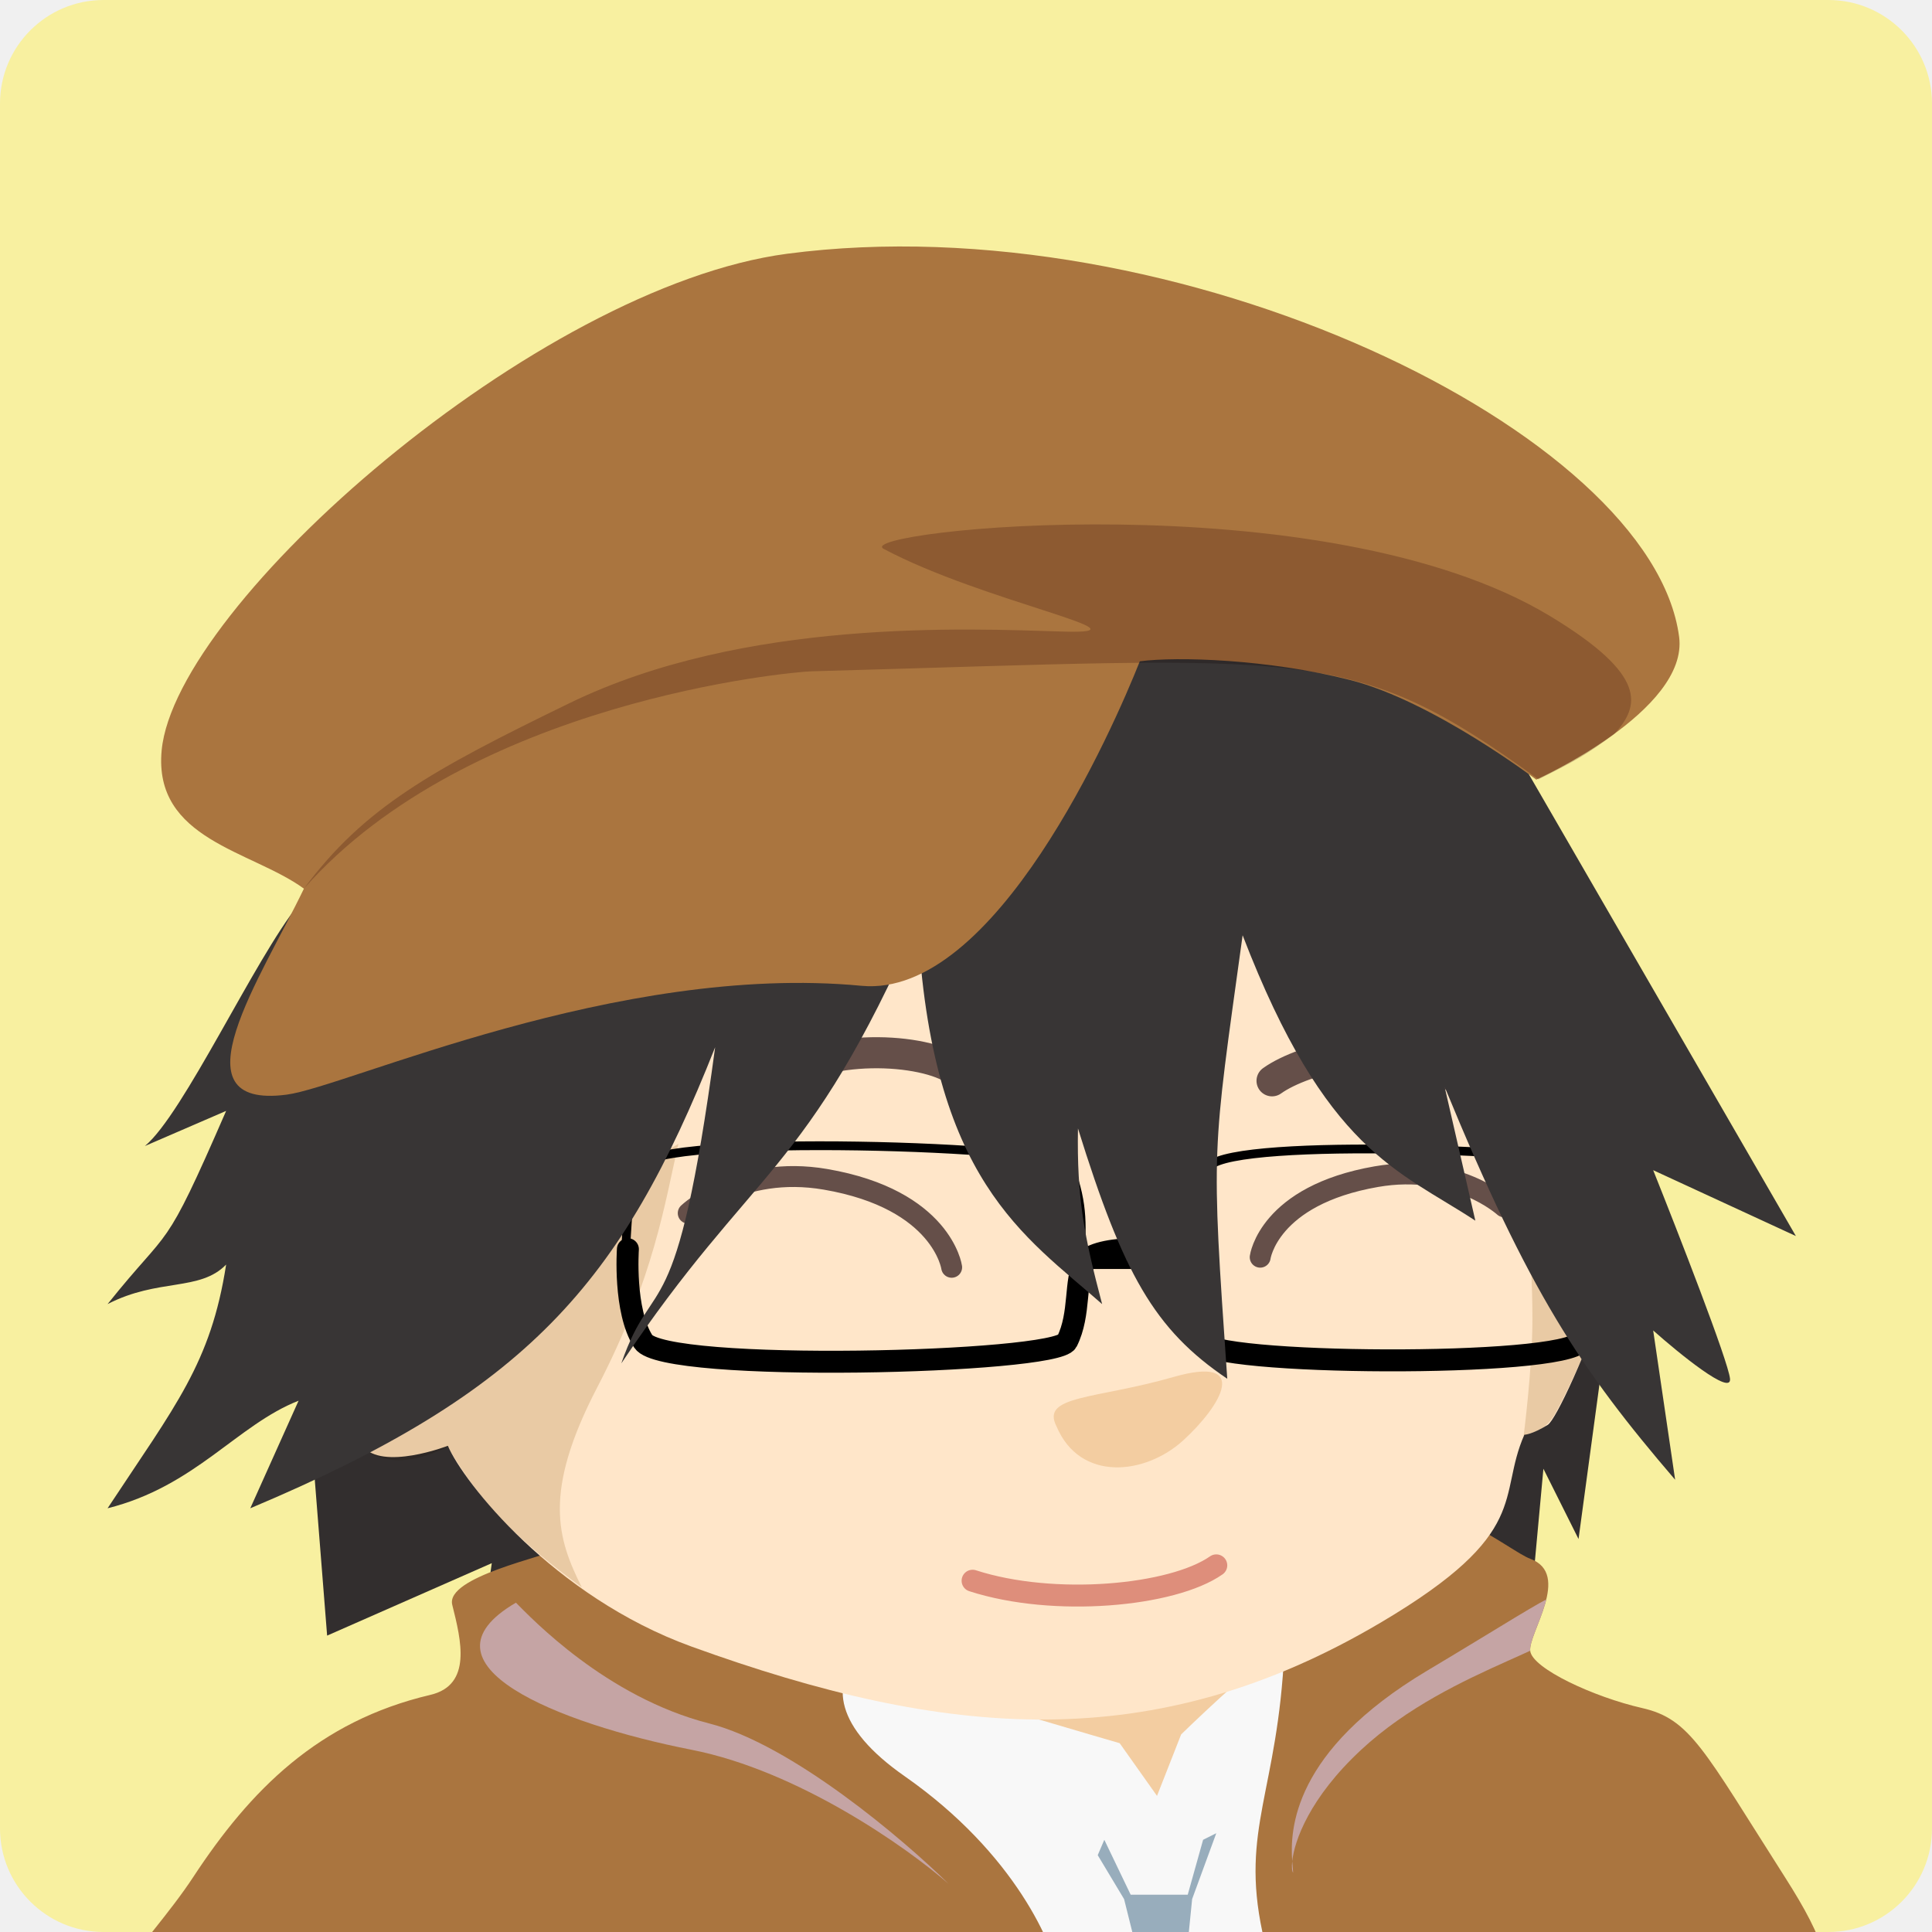
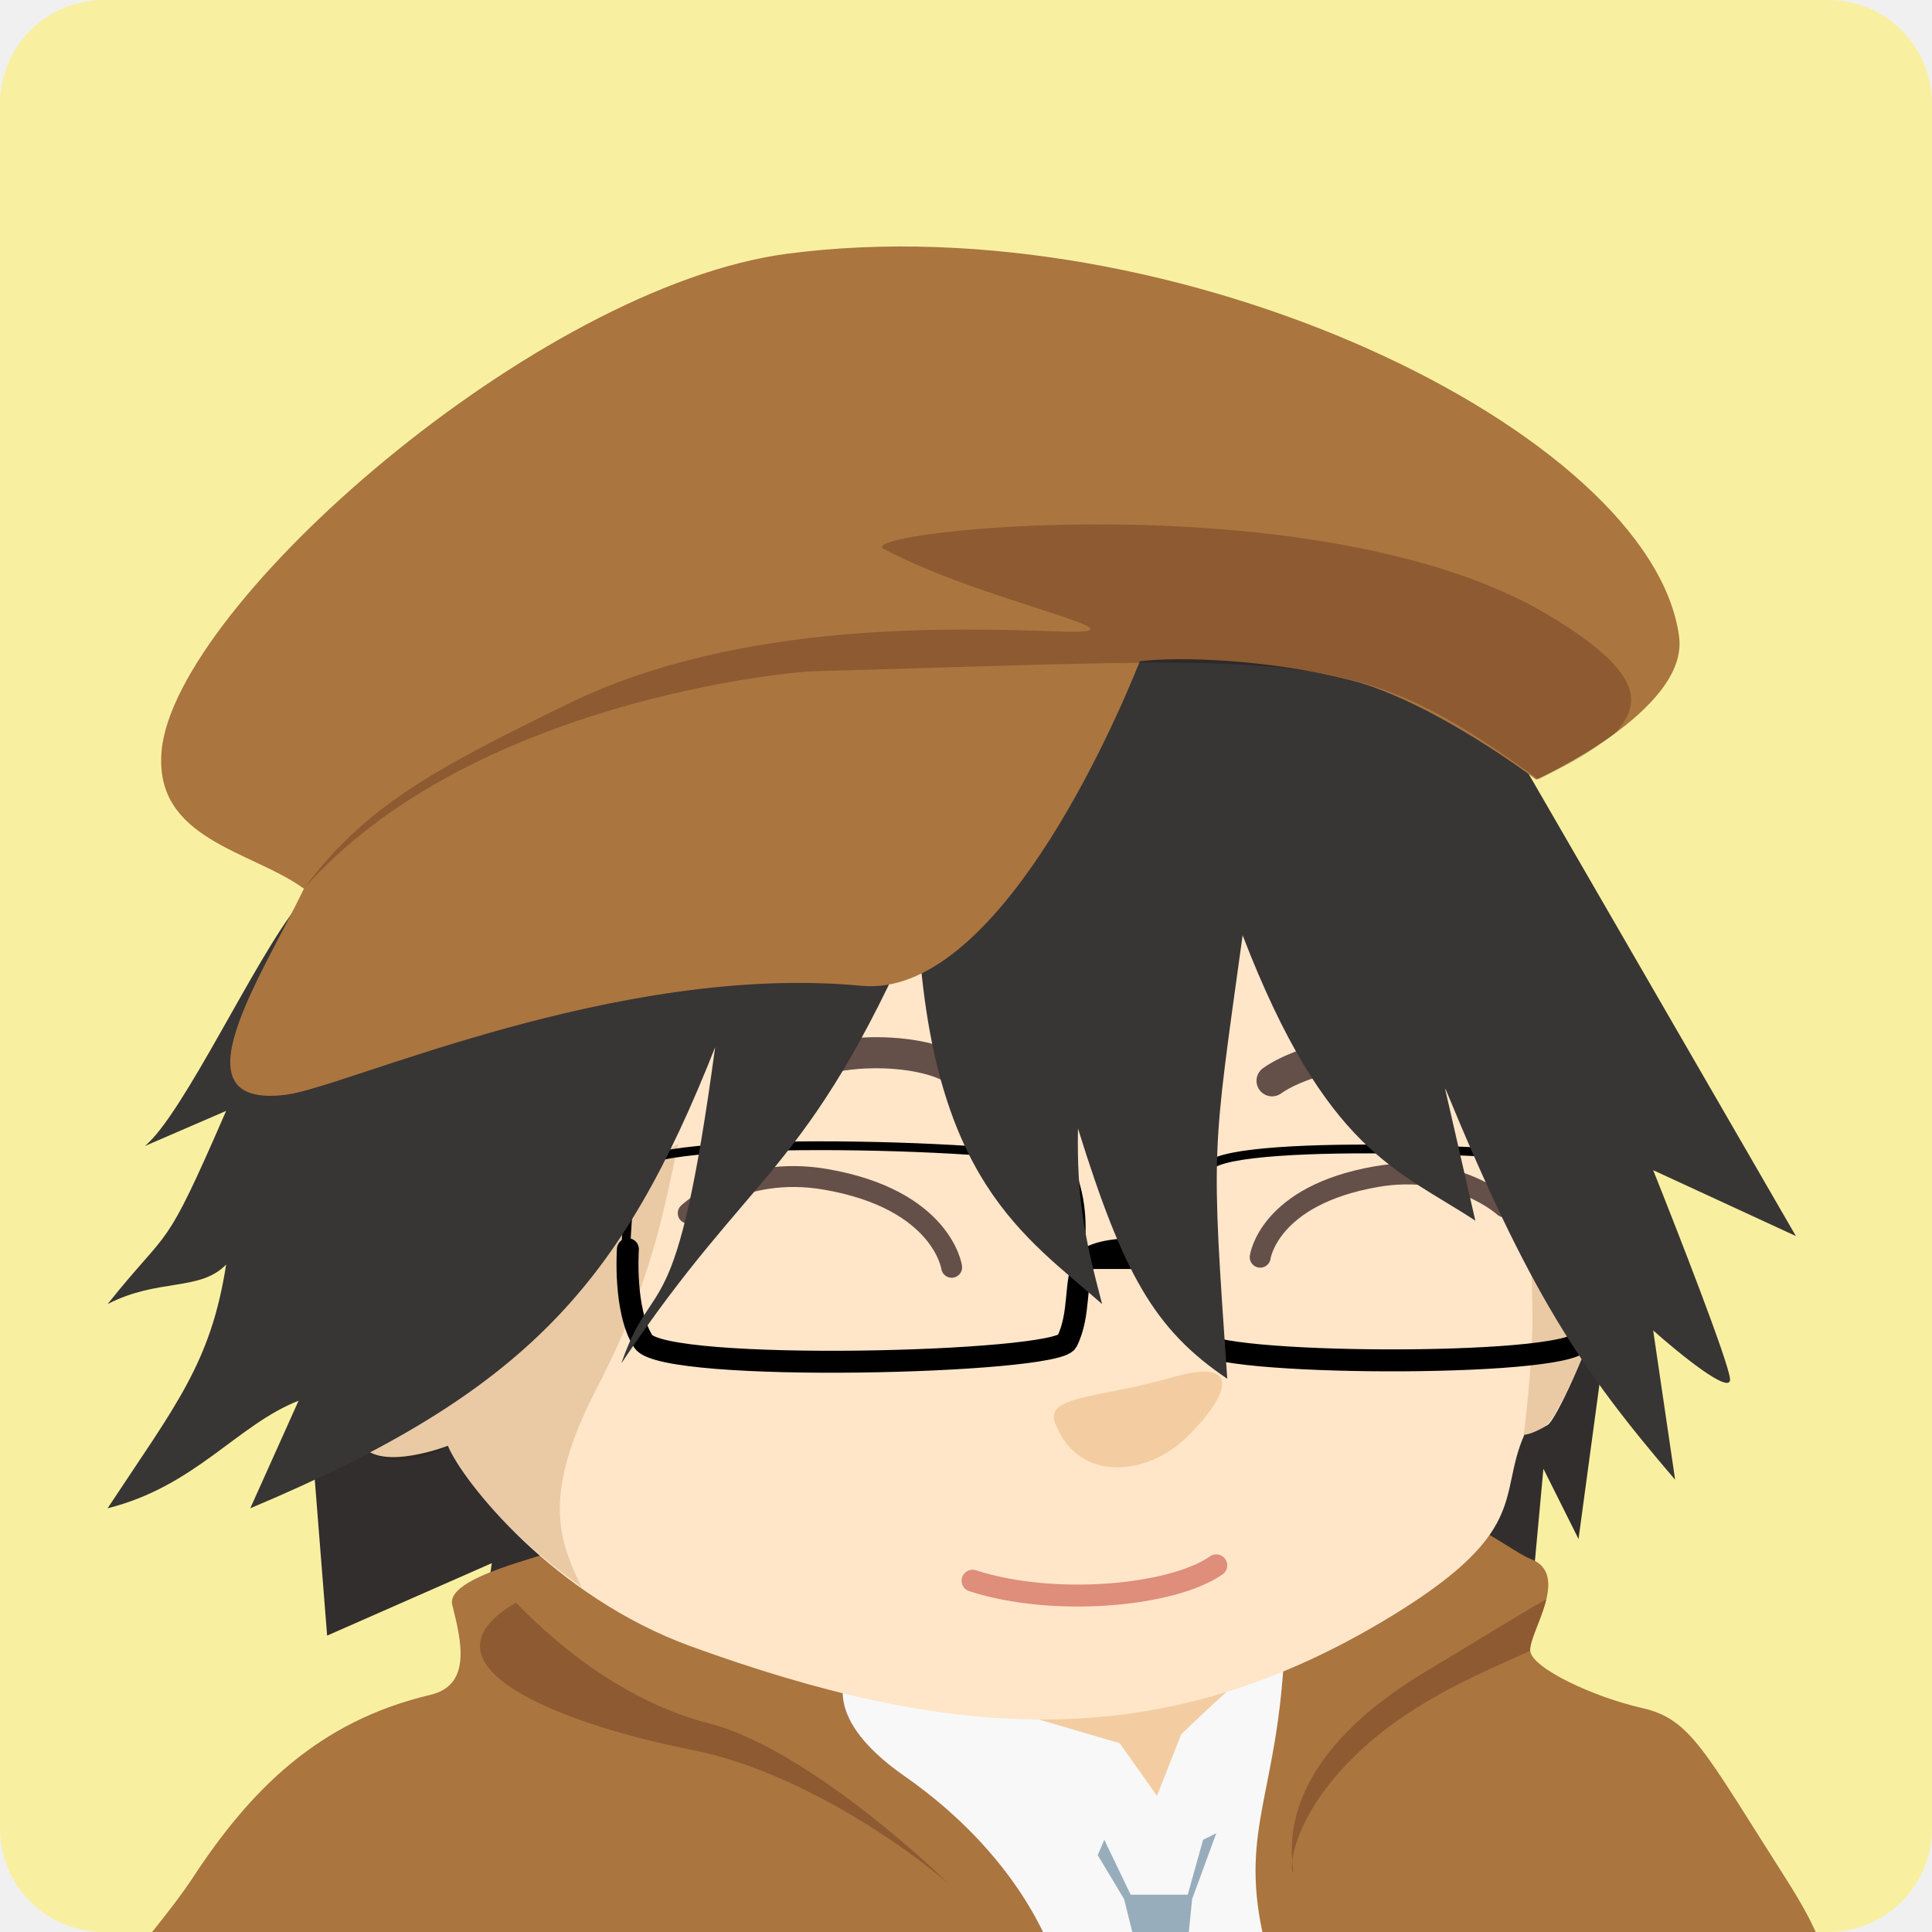
<svg xmlns="http://www.w3.org/2000/svg" width="440" height="440" viewBox="0 0 440 440" fill="none">
  <g clip-path="url(#clip0_2391_106)">
    <path d="M0 23.593C0 10.563 10.563 0 23.593 0H416.408C429.437 0 440 10.563 440 23.593V416.408C440 429.437 429.437 440 416.408 440H23.593C10.563 440 0 429.437 0 416.408V23.593Z" fill="#F8F0A0" />
    <path d="M228.753 359.786C127.779 363.821 66.059 398.123 59.571 462.413L405.201 453.566C389.866 382.788 317.319 356.247 228.753 359.786Z" fill="#F8F8F8" />
    <path d="M255 397C255 397 216.596 385.869 206.669 382.381L293 374C284.892 379.484 269 395 269 395L263.5 409L255 397Z" fill="#F3CDA1" />
    <path d="M74.5 372.5L66.5 271.5L368.5 284L359.5 350.5L351.5 334.5L348 372.5L316.5 350.5L149 356L108.5 381L112 356L74.5 372.5Z" fill="#322E2E" />
    <path d="M103 365.5C101.4 359.1 124.333 354.5 128 352.5C287.5 300.5 339 351.5 348.5 355C358 358.5 348 372 348.5 376C349 380 363 386.5 374 389C385 391.5 388 398.5 406.5 427.5C425 456.5 418 460.5 362.5 461C307 461.5 292.5 463.5 287.5 440C282.5 416.5 291 408 292.5 376C294 344 283 359 241.5 361.5C200 364 174.5 382.5 206 404.5C231.2 422.1 240.167 443.167 241.5 451.5H37.5C13.5 461 33.5 443.5 44 427.5C57.013 407.671 72.5 392 98 386C107.563 383.75 105.013 373.552 103.015 365.561L103 365.5Z" fill="#AA753F" />
    <mask id="mask0_2391_106" style="mask-type:alpha" maskUnits="userSpaceOnUse" x="26" y="329" width="390" height="133">
      <path d="M103 365.5C101.4 359.1 124.333 354.5 128 352.5C287.5 300.5 339 351.5 348.5 355C358 358.5 348 372 348.5 376C349 380 363 386.5 374 389C385 391.5 388 398.5 406.5 427.5C425 456.5 418 460.5 362.5 461C307 461.5 292.5 463.5 287.5 440C282.5 416.5 291 408 292.5 376C294 344 283 359 241.5 361.5C200 364 174.5 382.5 206 404.5C231.2 422.1 240.167 443.167 241.5 451.5H37.5C13.5 461 33.5 443.5 44 427.5C57.013 407.671 72.5 392 98 386C107.563 383.75 105.013 373.552 103.015 365.561L103 365.5Z" fill="#AA753F" />
    </mask>
    <g mask="url(#mask0_2391_106)">
-       <path d="M161.5 392.5C138 386.5 121 368.5 117.5 365C93.5 379 127 392.5 157.5 398.5C181.9 403.3 206.667 420.833 216 429C205.667 418.833 180.3 397.3 161.5 392.5Z" fill="#C5A4A4" style="mix-blend-mode:multiply" />
-       <path d="M294.292 423.863C294.38 425.086 294.5 425.984 294.5 426.5C294.261 426.221 294.134 425.3 294.292 423.863C293.78 416.793 294.311 398.828 325 380.5C361 359 355.5 360.5 358.5 367.5C361.5 374.5 331 379 310 398.5C298.178 409.478 294.794 419.287 294.292 423.863Z" fill="#C5A4A4" style="mix-blend-mode:multiply" />
+       <path d="M161.5 392.5C138 386.5 121 368.5 117.5 365C93.5 379 127 392.5 157.5 398.5C181.9 403.3 206.667 420.833 216 429C205.667 418.833 180.3 397.3 161.5 392.5Z" fill="#8D5A31" />
+       <path d="M294.292 423.863C294.38 425.086 294.5 425.984 294.5 426.5C294.261 426.221 294.134 425.3 294.292 423.863C293.78 416.793 294.311 398.828 325 380.5C361 359 355.5 360.5 358.5 367.5C361.5 374.5 331 379 310 398.5C298.178 409.478 294.794 419.287 294.292 423.863Z" fill="#8D5A31" />
    </g>
    <path d="M208.793 119.142C111.356 129.117 100.268 201.126 96.91 220.79C97.358 227.411 97.304 246.547 96.91 256.414C84.5 244.538 70.773 243 61.5 260C55.5 271 77.246 322.5 82.5 329.269C87 335.067 102 329.269 102 329.269C105.5 337.5 126 363.595 157.5 375C215.5 396 262.704 400.135 314.5 369.5C349.161 349 340.912 340.912 347.161 326.756C347.161 326.756 348.843 326.744 352.5 324.5C356.157 322.256 381.5 262.185 369.5 256.414C360.5 252.087 362.5 254.5 355.657 256.414L347.161 193.458C341.826 180.693 306.231 109.167 208.793 119.142Z" fill="#FFE6C9" />
    <path d="M136 316C149 291 151.5 273.5 154.5 260.5L67.5 312.5C80.744 333.144 88.313 335.913 102 329.5C109.5 342.5 118.322 351.095 132.5 361.5C127 350.5 123.5 340.038 136 316Z" fill="#E9E0D0" style="mix-blend-mode:multiply" />
    <path d="M349 300.5C349 267.466 342.167 256.833 337.5 245.5L364 300.5C361.5 307 355.5 320.2 353.5 323C351.5 325.8 349.5 326 347 327C347 327 349 311.5 349 300.5Z" fill="#E9E0D0" style="mix-blend-mode:multiply" />
    <path d="M267.239 313.606C249.488 318.701 236.945 317.728 240.614 324.848C245.991 337.582 260.848 335.917 269.485 328.023C278.123 320.129 284.99 308.511 267.239 313.606Z" fill="#F3CDA1" />
    <path d="M95.42 301.928C96.314 294.949 96.285 273.621 85.586 266.165C73.071 257.442 67.707 268.781 73.071 275.76C79.032 283.515 85.586 287.099 85.586 287.099" stroke="#F3CDA1" stroke-width="3.539" stroke-linecap="round" />
    <path d="M217.755 243.825C210.672 238.66 187.234 237.236 175.91 246.58" stroke="#654F49" stroke-width="7.078" stroke-linecap="round" />
    <path d="M289.699 246.148C296.818 241.032 318.134 235.184 329.393 244.606" stroke="#654F49" stroke-width="7.078" stroke-linecap="round" />
    <path d="M287 286.317C287 286.317 288.864 272.25 313.45 267.973C331.616 264.814 342.564 274.844 342.564 274.844" stroke="#654F49" stroke-width="4.763" stroke-linecap="round" />
    <path d="M216.735 288.616C216.735 288.616 214.568 273.162 188.031 268.588C168.423 265.208 156.74 276.292 156.74 276.292" stroke="#654F49" stroke-width="4.763" stroke-linecap="round" />
    <path d="M143 284.5C143 284.5 142 298.5 146.5 305.5C151.158 312.745 240.5 310.5 243 305.5C246.144 299.213 244.639 291.5 247 287.5C249.361 283.5 267.139 283.5 269.5 287.5C271.861 291.5 272.355 300 273.5 305.5C274.644 311 356 311.5 360 305.5C364.667 298.5 360 267 360 267" stroke="black" stroke-width="5" stroke-linecap="round" />
    <path d="M364 265.5C357.5 262 282 259 275.5 265.5C270.5 270.5 271.814 279.226 272 288H246C246.246 279.511 247.017 274.905 243.5 265.5C241.817 261 149.5 258 145.5 265.5C143.297 269.63 142.992 275.593 142.5 284.5" stroke="black" stroke-width="2" stroke-linecap="round" />
    <path d="M251 297C233.5 281.5 211.975 268.93 209 210C183.549 267.99 171.554 265.597 141.5 310.5C149 288.885 153.906 304.911 162.869 238.5C141.5 292.5 120 317 57 343.5L68 319C54 324.5 44.5 338.5 24.5 343.5C40 320 48 310.5 51.5 288C45.486 294.178 36.038 291.04 24.5 297C39.219 278.559 36.952 286.472 51.5 253L33 261C41.833 253.667 58 218.4 68 206C80.5 190.5 73 130.5 193 108C289 90 332.667 139.5 342.5 166.5L409 281.5L376.5 266.5C382.167 280.667 393.6 310 394 314C394.4 318 382.5 308.333 376.5 303L381.5 337C359.939 311.863 348.23 294.258 329 247.5L336 278C318.5 266.5 301.965 262.289 283 213C276.006 263.698 275.782 260.299 279.5 314C262.836 302.767 255.801 290.045 245.5 257C245.224 272.84 246.92 281.554 251 297Z" fill="#383535" />
    <path d="M36.822 170.841C34.855 191.272 57.312 193.696 69.214 202.384C59.586 222.479 39.027 252.753 65.3 249.296C78.94 247.501 140.52 219.225 196.185 224.508C226.661 227.401 253.524 165.86 259.586 150.606C268.013 149.497 288.768 150.094 307.554 154.884C326.339 159.674 349.873 177.557 349.873 177.557C349.873 177.557 384.627 161.896 382.408 145.034C376.277 98.436 268.025 46.111 179.29 57.788C122.282 65.289 40.018 137.64 36.822 170.841Z" fill="#AA753F" />
    <path d="M257.5 431.5L251.5 419L250 422.5L256 432.5L258.5 442.5H270.5L271.5 432.5L277 417.5L274 419L270.5 431.5H257.5Z" fill="#98ADBC" />
    <path d="M221.5 360C240 366 267 363.5 277 356.5" stroke="#DE8E7B" stroke-width="5" stroke-linecap="round" />
    <path d="M353.043 140.325C375.508 153.91 373.394 160.845 367.667 167.146C361.044 172.065 358.85 173.217 350.369 177.491C307.436 146.326 298.446 149.759 184.744 152.889C180.221 153.013 106.954 159.595 69.214 202.384C82.924 183.938 98.087 175.51 129.718 160.13C169.533 140.77 220.28 143.17 242.052 143.835C263.825 144.5 223.964 137.098 201.246 124.998C193.654 120.954 301.539 109.178 353.043 140.325Z" fill="#D3C5C5" style="mix-blend-mode:multiply" />
  </g>
  <defs>
    <clipPath id="clip0_2391_106">
      <rect width="440" height="440" fill="white" />
    </clipPath>
  </defs>
</svg>
